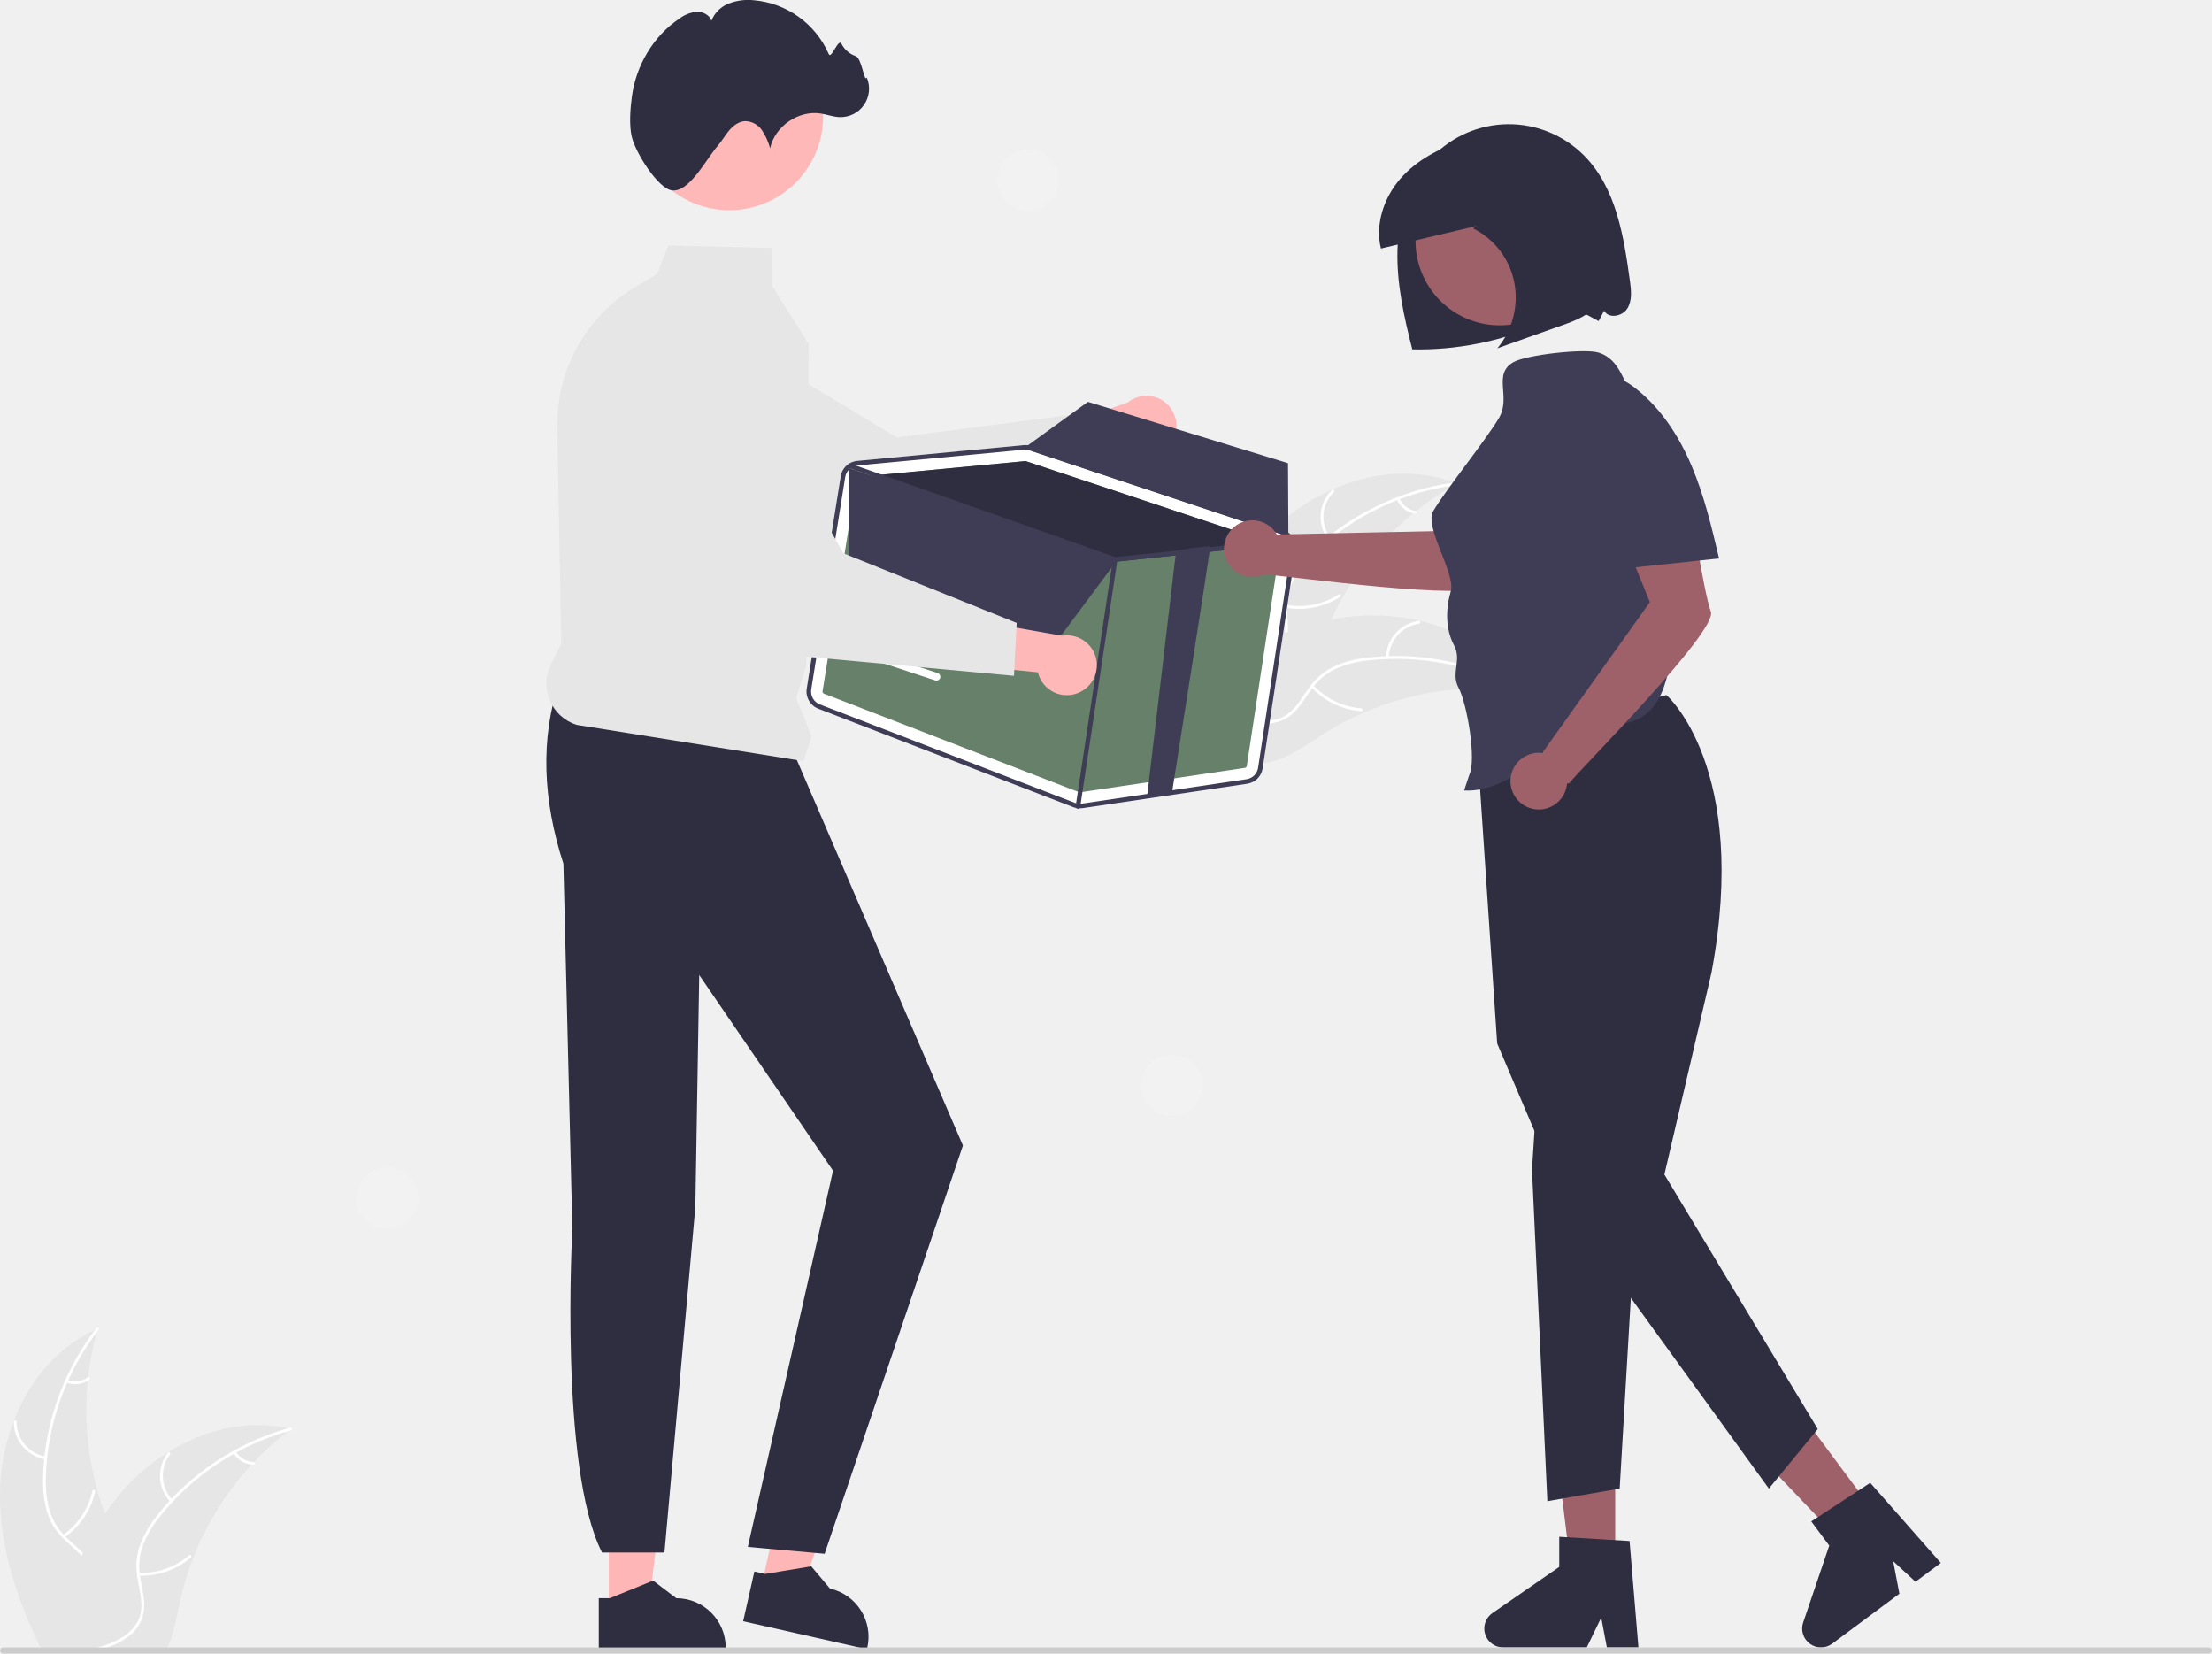
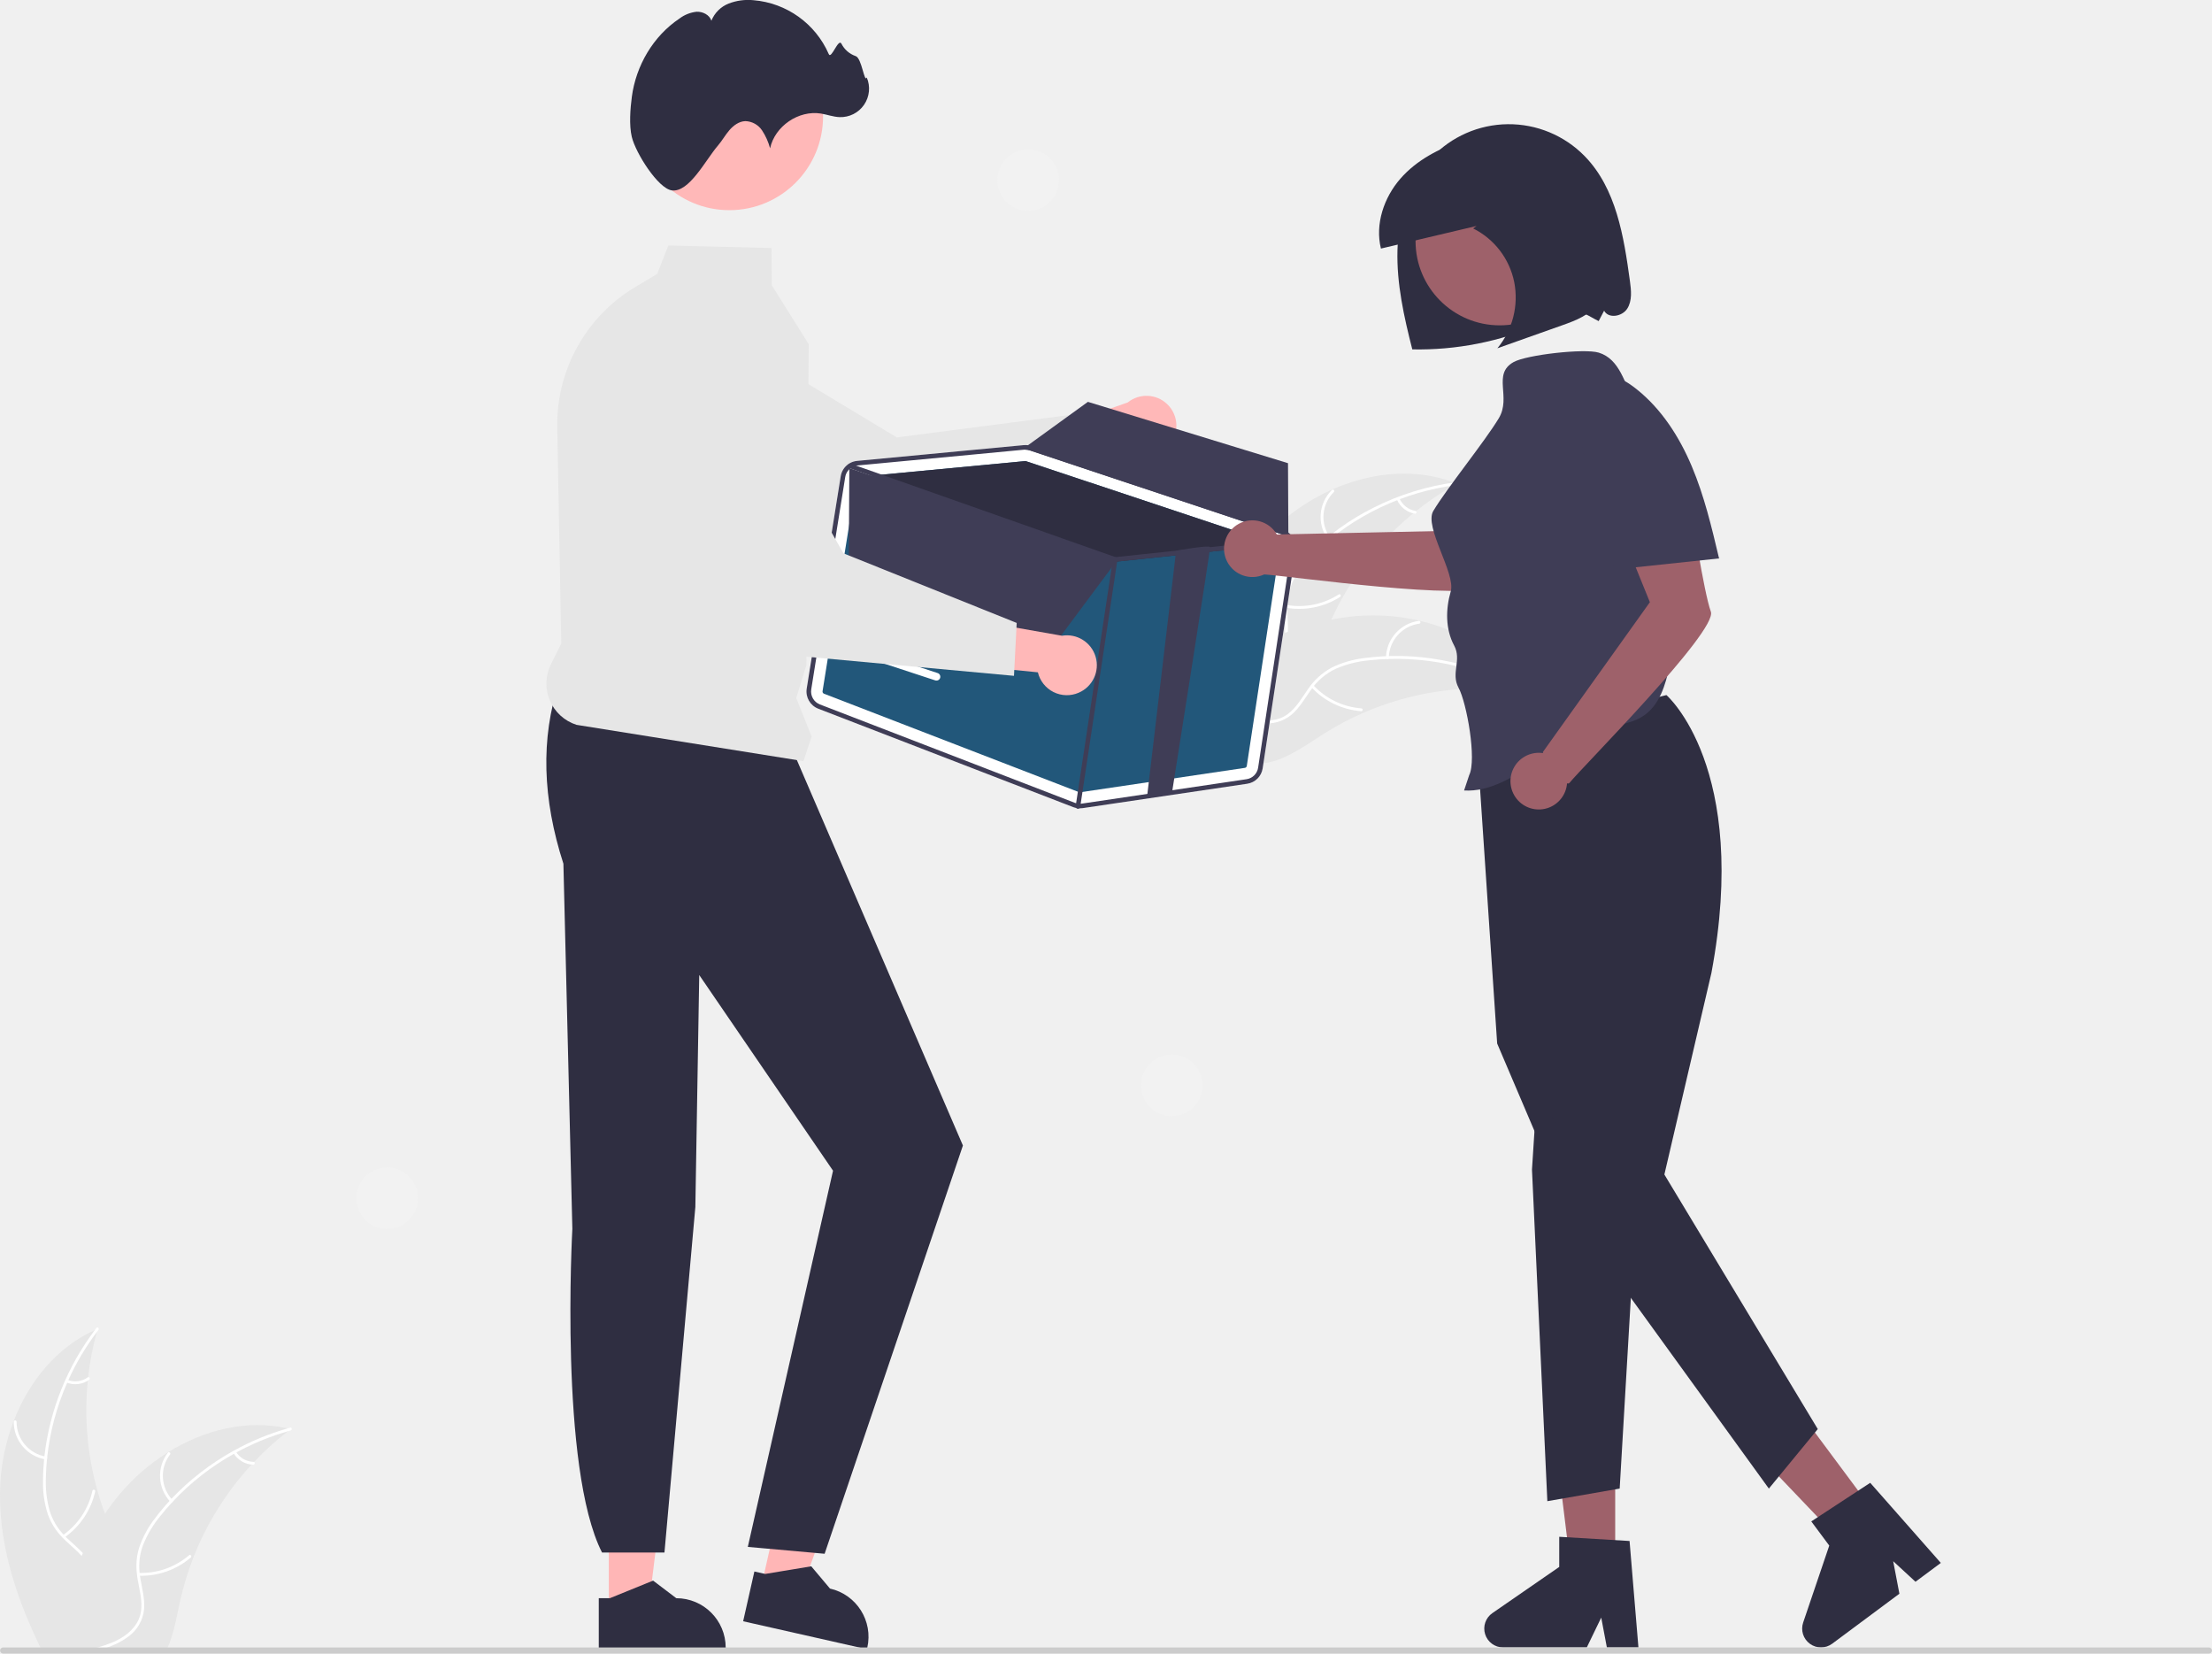
<svg xmlns="http://www.w3.org/2000/svg" data-name="Layer 1" width="862.703" height="644.786" viewBox="0 0 862.703 644.786">
  <polygon points="629.943 612.644 612.777 612.644 604.608 546.435 629.943 546.435 629.943 612.644" fill="#9e616a" />
  <path d="M807.651,769.992H795.341l-2.197-11.622-5.628,11.622H754.867A7.339,7.339,0,0,1,750.697,756.614l26.072-18.007v-11.749l27.424,1.637Z" transform="translate(-168.6484 -127.607)" fill="#2f2e41" />
  <polygon points="731.923 590.981 718.148 601.224 672.085 552.969 692.415 537.851 731.923 590.981" fill="#9e616a" />
  <path d="M925.588,737.048,915.71,744.393l-8.698-8.015,2.419,12.684-26.199,19.482a7.339,7.339,0,0,1-11.33-8.247l10.177-30.007-7.011-9.428,22.983-15.051Z" transform="translate(-168.6484 -127.607)" fill="#2f2e41" />
  <path d="M818.576,398.647s32.569,28.138,17.542,108.352l-18.345,78.597,59.829,99.256-19.077,23.208-77.78-107.433-28.185-66.114L744.652,416.843Z" transform="translate(-168.6484 -127.607)" fill="#2f2e41" />
  <polygon points="599.447 425.746 597.488 456.084 603.483 585.365 631.692 580.452 637.083 488.406 599.447 425.746" fill="#2f2e41" />
  <polygon points="237.445 628.211 252.796 628.21 260.098 569.001 237.443 569.002 237.445 628.211" fill="#ffb6b6" />
  <path d="M402.178,750.806l4.321-0,16.869-6.86,9.041,6.859H432.41A19.266,19.266,0,0,1,451.675,770.07v.626l-49.497.002Z" transform="translate(-168.6484 -127.607)" fill="#2f2e41" />
  <polygon points="296.932 618.538 311.905 621.918 332.071 565.772 309.972 560.782 296.932 618.538" fill="#ffb6b6" />
  <path d="M462.865,740.393l4.215.952,17.966-2.976,7.308,8.682.001 0a19.266,19.266,0,0,1,14.549,23.036l-.138.611L458.484,759.797Z" transform="translate(-168.6484 -127.607)" fill="#2f2e41" />
  <path d="M386.652,393.843c-7.197,21.706-6.436,45.268,1.73,70.556l3.491,142.378S386.671,700.146,403.454,733.002h24.34l12.051-134.751,1.513-90.446,52.182,76.306L460.305,730.799l29.957,2.678,53.934-159.191L477.652,419.843Z" transform="translate(-168.6484 -127.607)" fill="#2f2e41" />
  <path d="M667.346,332.015c18.617-16.777,46.309-25.212,69.537-15.805a115.466,115.466,0,0,0-51.888,59.935c-3.698,9.838-6.786,21.166-15.882,26.433-5.659,3.278-12.7,3.438-19.046,1.856-6.346-1.582-12.162-4.754-17.899-7.894l-1.632-.037C637.864,372.537,648.729,348.791,667.346,332.015Z" transform="translate(-168.6484 -127.607)" fill="#e6e6e6" />
  <path d="M736.753,316.719A98.692,98.692,0,0,0,681.847,342.65a42.5,42.5,0,0,0-8.345,10.377,24.376,24.376,0,0,0-2.818,12.516c.101,4.058.673,8.198-.214,12.21a14.925,14.925,0,0,1-7.425,9.689c-4.546,2.613-9.759,3.437-14.886,4.065-5.692.698-11.615,1.332-16.542,4.525-.597.387-1.162-.562-.566-.948,8.572-5.555,19.42-3.534,28.637-7.241,4.301-1.73,8.107-4.766,9.454-9.357,1.178-4.015.591-8.284.454-12.392a26.011,26.011,0,0,1,2.299-12.34,39.29,39.29,0,0,1,7.916-10.659,95.749,95.749,0,0,1,24.333-17.42A100.443,100.443,0,0,1,736.743,315.615c.703-.091.709,1.015.01,1.105Z" transform="translate(-168.6484 -127.607)" fill="#fff" />
  <path d="M686.447,337.791a14.807,14.807,0,0,1,1.632-19.104c.506-.499,1.305.265.798.764a13.711,13.711,0,0,0-1.482,17.774c.415.577-.536,1.14-.948.566Z" transform="translate(-168.6484 -127.607)" fill="#fff" />
  <path d="M670.362,363.491a28.539,28.539,0,0,0,20.394-4.083c.598-.385,1.164.564.566.948a29.685,29.685,0,0,1-21.23,4.206c-.701-.126-.427-1.197.27-1.071Z" transform="translate(-168.6484 -127.607)" fill="#fff" />
  <path d="M714.447,321.948a8.381,8.381,0,0,0,6.269,4.894c.702.117.427,1.188-.27,1.071a9.392,9.392,0,0,1-6.947-5.399.571.571,0,0,1,.191-.757.555.555,0,0,1,.757.191Z" transform="translate(-168.6484 -127.607)" fill="#fff" />
  <path d="M762.461,397.115c-.44-.061-.881-.122-1.328-.176a110.379,110.379,0,0,0-17.882-.908c-.462.007-.931.021-1.392.041a116.365,116.365,0,0,0-41.75,9.61,113.005,113.005,0,0,0-15.163,8.056c-6.688,4.234-13.602,9.358-21.078,11.085a19.386,19.386,0,0,1-2.362.421l-30.889-26.745c-.04-.096-.086-.185-.126-.282l-1.282-1.011c.239-.176.49-.353.729-.528.138-.102.283-.199.421-.301.094-.066.189-.133.27-.198.031-.022.063-.044.088-.059.081-.065.164-.117.239-.176q2.103-1.49,4.235-2.955c.006-.007.006-.007.019-.008a166.157,166.157,0,0,1,34.601-18.599c.367-.139.739-.285,1.12-.411a107.831,107.831,0,0,1,16.939-4.767,95.329,95.329,0,0,1,9.553-1.334,79.272,79.272,0,0,1,24.723,1.752c16.143,3.743,30.91,12.608,39.656,26.433C762.027,396.406,762.244,396.754,762.461,397.115Z" transform="translate(-168.6484 -127.607)" fill="#e6e6e6" />
  <path d="M762.052,397.446a98.692,98.692,0,0,0-59.452-12.353A42.5,42.5,0,0,0,689.69,388.354a24.376,24.376,0,0,0-9.785,8.297c-2.363,3.301-4.398,6.951-7.522,9.62a14.925,14.925,0,0,1-11.761,3.266c-5.203-.651-9.862-3.132-14.333-5.717-4.965-2.87-10.076-5.93-15.932-6.347-.71-.051-.59-1.149.119-1.098,10.189.726,17.633,8.871,27.225,11.46,4.476,1.208,9.343,1.075,13.182-1.779,3.358-2.496,5.459-6.258,7.823-9.621a26.011,26.011,0,0,1,9.265-8.469,39.29,39.29,0,0,1,12.738-3.745,95.749,95.749,0,0,1,29.917.742,100.443,100.443,0,0,1,32.085,11.596c.616.351-.045,1.237-.657.888Z" transform="translate(-168.6484 -127.607)" fill="#fff" />
  <path d="M709.199,383.983a14.807,14.807,0,0,1,12.805-14.271c.705-.093.883.997.177,1.091a13.711,13.711,0,0,0-11.884,13.299c-.016.711-1.114.588-1.098-.119Z" transform="translate(-168.6484 -127.607)" fill="#fff" />
  <path d="M680.883,394.819a28.539,28.539,0,0,0,18.742,9.018c.709.053.59,1.151-.119,1.098a29.685,29.685,0,0,1-19.483-9.424c-.484-.523.38-1.212.861-.692Z" transform="translate(-168.6484 -127.607)" fill="#fff" />
  <path d="M741.094,388.191a8.381,8.381,0,0,0,2.058,7.682c.49.516-.374,1.205-.861.692a9.392,9.392,0,0,1-2.296-8.493.571.571,0,0,1,.609-.49.555.555,0,0,1,.49.609Z" transform="translate(-168.6484 -127.607)" fill="#fff" />
  <path d="M219.922,754.743c-1.45,5.44-5.26,9.97-9.86,13.27-.75.54-1.52,1.04-2.3,1.51-.24.14-.48.29-.73.42q-.405.24-.81.45h-21.63c-.39-.79-.77-1.59-1.15-2.38-9.27-19.48-15.78-40.5-14.67-61.91a79.254,79.254,0,0,1,5.17-24.25c5.94-15.47,16.78-28.86,31.69-35.6.37-.17.76-.34,1.14-.5-.12.43-.24.85-.36,1.28a110.785,110.785,0,0,0-3.38,17.59c-.06.46-.11.92-.15,1.39a116.054,116.054,0,0,0,3.72,42.69c.01.03.02.07.03.1q1.275,4.605,2.96,9.07c.88,2.35,1.83,4.67,2.87,6.95C216.802,734.393,222.622,744.593,219.922,754.743Z" transform="translate(-168.6484 -127.607)" fill="#e6e6e6" />
  <path d="M207.042,646.203c-.21.28-.42.55-.63.83a98.129,98.129,0,0,0-11.12,18.76c-.16.33-.31.66-.44,1a97.814,97.814,0,0,0-7.82,29.24,1.49,1.49,0,0,0-.02.21c-.25,2.36-.4,4.74-.46,7.12a42.48,42.48,0,0,0,1.43,13.24,23.769,23.769,0,0,0,5.46,9.42c.25.27.5.54.77.8.2.21.42.42.63.62,2.02,1.93,4.23,3.72,6.13,5.79a21.432,21.432,0,0,1,2.35,3,14.904,14.904,0,0,1,1.6,12.1c-1.36,5.06-4.47,9.33-7.65,13.4-1.59,2.04-3.23,4.1-4.65,6.28-.52.78-1,1.57-1.44,2.38h-1.26c.42-.81.88-1.6,1.38-2.38,3.65-5.75,8.84-10.69,11.53-17.02,1.82-4.27,2.37-9.11.07-13.3a17.682,17.682,0,0,0-2.43-3.38c-1.83-2.07-4.02-3.84-6.01-5.71-.5-.47-.99-.95-1.46-1.45a24.964,24.964,0,0,1-5.64-8.9,39.23,39.23,0,0,1-1.94-13.13c0-2.84.15-5.7.43-8.54.03-.36.07-.73.11-1.1a100.767,100.767,0,0,1,19.67-49.23c.2-.28.41-.55.62-.82C206.682,644.873,207.472,645.653,207.042,646.203Z" transform="translate(-168.6484 -127.607)" fill="#fff" />
  <path d="M186.365,696.678a14.807,14.807,0,0,1-12.354-14.663.553.553,0,0,1,1.105-.024,13.711,13.711,0,0,0,11.52,13.616c.701.114.427,1.185-.27,1.071Z" transform="translate(-168.6484 -127.607)" fill="#fff" />
  <path d="M193.164,726.224a28.539,28.539,0,0,0,11.533-17.308c.151-.695,1.222-.424,1.071.27a29.685,29.685,0,0,1-12.038,17.986c-.585.406-1.148-.544-.566-.948Z" transform="translate(-168.6484 -127.607)" fill="#fff" />
  <path d="M194.961,665.676a8.381,8.381,0,0,0,7.893-.972c.579-.414,1.142.538.566.948a9.392,9.392,0,0,1-8.73,1.094.571.571,0,0,1-.4-.671.555.555,0,0,1,.671-.4Z" transform="translate(-168.6484 -127.607)" fill="#fff" />
  <path d="M282.062,684.873c-.35.27-.71.54-1.06.82a110.362,110.362,0,0,0-13.29,12c-.32.33-.64.67-.95,1.01l-.01.01a116.347,116.347,0,0,0-22.66,36.14l-.03.09c-.01.03-.02.05-.03.08a114.443,114.443,0,0,0-5.03,16.42c-1.22,5.46-2.22,11.31-4.13,16.57-.29.81-.61,1.61-.95,2.38h-44.46c.15-.79.31-1.59.47-2.38a160.302,160.302,0,0,1,10.54-33.7c.16-.36.32-.72.5-1.08a108.305,108.305,0,0,1,8.61-15.35.01.01,0,0,1,.01-.01,94.956,94.956,0,0,1,5.8-7.69,79.119,79.119,0,0,1,18.72-16.24c.04-.03.09-.05.13-.08,14.04-8.71,30.68-12.86,46.59-9.27h.01C281.252,684.683,281.652,684.773,282.062,684.873Z" transform="translate(-168.6484 -127.607)" fill="#e6e6e6" />
  <path d="M282.012,685.403c-.34.09-.68.19-1.01.29a98.589,98.589,0,0,0-20.17,8.27c-.32.17-.64.35-.96.53a98.255,98.255,0,0,0-23.79,18.59.035.035,0,0,0-.01.02c-.08.08-.17.17-.24.25-1.6,1.72-3.14,3.51-4.6,5.35a42.769,42.769,0,0,0-6.82,11.43,23.674,23.674,0,0,0-1.31,10.81c.03.37.08.73.13,1.1.04.29.08.58.13.88.66,4.01,1.8,8.03,1.48,12.12a14.909,14.909,0,0,1-6.01,10.63,23.794,23.794,0,0,1-3.68,2.34,36.852,36.852,0,0,1-5.77,2.38h-3.93c.53-.15,1.05-.3,1.58-.45a48.212,48.212,0,0,0,5.53-1.93,26.912,26.912,0,0,0,3-1.48c4.02-2.31,7.37-5.85,8.07-10.58.61-4.14-.57-8.28-1.27-12.33-.12-.7-.23-1.39-.29-2.08a24.439,24.439,0,0,1,.85-10.46,39.062,39.062,0,0,1,6.36-11.66,83.355,83.355,0,0,1,5.48-6.55q.36-.405.75-.81a100.901,100.901,0,0,1,24.21-18.73h.01a99.288,99.288,0,0,1,21.1-8.74h.01c.33-.1.67-.2,1-.29C282.532,684.123,282.692,685.213,282.012,685.403Z" transform="translate(-168.6484 -127.607)" fill="#fff" />
  <path d="M235.116,713.252a14.807,14.807,0,0,1-1.036-19.145c.432-.564,1.329.081.896.646A13.711,13.711,0,0,0,235.977,712.56c.491.514-.372,1.203-.861.692Z" transform="translate(-168.6484 -127.607)" fill="#fff" />
  <path d="M222.755,740.937a28.539,28.539,0,0,0,19.629-6.876c.539-.464,1.231.397.692.861a29.685,29.685,0,0,1-20.441,7.113c-.712-.028-.589-1.126.119-1.098Z" transform="translate(-168.6484 -127.607)" fill="#fff" />
  <path d="M260.644,693.674a8.381,8.381,0,0,0,6.888,3.977c.712.019.588,1.117-.119,1.098a9.392,9.392,0,0,1-7.629-4.382.571.571,0,0,1,.084-.776.555.555,0,0,1,.776.084Z" transform="translate(-168.6484 -127.607)" fill="#fff" />
  <path d="M625.031,300.737a11.599,11.599,0,0,1-17.767.838l-37.8,16.44,3.682-21.102,35.331-12.377a11.662,11.662,0,0,1,16.554,16.201Z" transform="translate(-168.6484 -127.607)" fill="#ffb8b8" />
  <path d="M599.806,307.325l-87.798,39.108-.188-.067-100.067-35.659a32.96,32.96,0,0,1-14.782-42.756h0a32.924,32.924,0,0,1,46.987-14.637l74.469,44.859,72.211-9.359Z" transform="translate(-168.6484 -127.607)" fill="#e6e6e6" />
  <path d="M1031.352,771.203a1.187,1.187,0,0,1-1.19,1.19h-860.29a1.19,1.19,0,0,1,0-2.38h860.29A1.187,1.187,0,0,1,1031.352,771.203Z" transform="translate(-168.6484 -127.607)" fill="#ccc" />
  <path d="M481.992,424.404l-88.506-14.157a16.893,16.893,0,0,1-9.956-23.646l4.014-8.028-1.559-84.347A62.482,62.482,0,0,1,416.322,239.572l8.631-5.161,4.362-11.077,40.22.981.117,14.527,14.404,22.968-0.0.095-.904,125.014-3.97,12.901,6.002,15.006Z" transform="translate(-168.6484 -127.607)" fill="#e6e6e6" />
  <circle cx="284.459" cy="45.41" r="36.544" fill="#ffb8b8" />
  <path d="M415.054,180.984c-1.09-4.592-.59-11.053.026-15.677,1.615-12.121,8.346-23.645,18.573-30.47a13.38,13.38,0,0,1,6.665-2.648c2.419-.101,5.042,1.194,5.785,3.499a11.993,11.993,0,0,1,6.766-6.709,21.136,21.136,0,0,1,9.631-1.297,35.197,35.197,0,0,1,29.363,20.989c.976,2.319,3.702-6.246,4.939-4.055a9.741,9.741,0,0,0,5.524,4.853c2.423.676,3.408,10.66,4.361,8.332a11.098,11.098,0,0,1-10.611,15.475c-2.466-.092-4.825-.999-7.262-1.39-8.715-1.396-17.96,4.923-19.823,13.551a23.987,23.987,0,0,0-3.156-7.021,8.119,8.119,0,0,0-6.513-3.579c-2.48.093-4.659,1.714-6.268,3.603s-2.817,4.093-4.438,5.972c-4.755,5.513-11.187,18.37-17.965,17.432C425.303,201.103,416.542,187.253,415.054,180.984Z" transform="translate(-168.6484 -127.607)" fill="#2f2e41" />
  <path d="M674.012,342.148a7.133,7.133,0,0,0-4.807-7.854l-98.413-32.777a7.132,7.132,0,0,0-2.933-.337l-24.667,2.333-14.154,1.343-26.119,2.468a7.155,7.155,0,0,0-6.384,5.99l-13.261,82.838a7.186,7.186,0,0,0,4.484,7.796l99.44,38.384a6.947,6.947,0,0,0,1.446.388,7.136,7.136,0,0,0,2.176.016l64.255-9.523a7.121,7.121,0,0,0,6.023-5.999Z" transform="translate(-168.6484 -127.607)" fill="#fff" />
-   <path d="M490.013,398.11l99.44,38.382a.897.897,0,0,0,.457.054l64.247-9.522a.883.883,0,0,0,.755-.752l12.92-85.067a.905.905,0,0,0-.599-.982l-.662-.224-97.758-32.546a.678.678,0,0,0-.137-.033.887.887,0,0,0-.23-.012l-60.164,5.693-4.774.448a.903.903,0,0,0-.795.748l-13.259,82.834A.897.897,0,0,0,490.013,398.11Z" transform="translate(-168.6484 -127.607)" fill="#66806a" />
+   <path d="M490.013,398.11l99.44,38.382a.897.897,0,0,0,.457.054l64.247-9.522a.883.883,0,0,0,.755-.752l12.92-85.067a.905.905,0,0,0-.599-.982l-.662-.224-97.758-32.546a.678.678,0,0,0-.137-.033.887.887,0,0,0-.23-.012l-60.164,5.693-4.774.448a.903.903,0,0,0-.795.748l-13.259,82.834A.897.897,0,0,0,490.013,398.11Z" transform="translate(-168.6484 -127.607)" fill="#22577a" />
  <path d="M508.282,313.102l60.164-5.693a.887.887,0,0,1,.23.012.678.678,0,0,1,.137.033l97.758,32.546-25.787,2.73-9.65,1.017-27.46,2.901a1.939,1.939,0,0,1-.241-.003c-.049-.015-.098-.029-.156-.045Z" transform="translate(-168.6484 -127.607)" fill="#2f2e41" />
  <path d="M487.758,403.952l99.44,38.382a6.722,6.722,0,0,0,1.45.38,7.224,7.224,0,0,0,2.177.027l64.247-9.522a7.135,7.135,0,0,0,6.028-6.004l12.91-85.068a7.19,7.19,0,0,0-.418-3.717c-.065-.157-.131-.314-.207-.462a6.99,6.99,0,0,0-2.264-2.698,7.138,7.138,0,0,0-1.916-.977l-.117-.041-98.292-32.738a8.955,8.955,0,0,0-1.227-.298,7.086,7.086,0,0,0-1.715-.033l-24.663,2.325-14.153,1.35L502.917,307.326a7.092,7.092,0,0,0-3.019.997,1.329,1.329,0,0,0-.202.121,1.192,1.192,0,0,0-.13.098,7.148,7.148,0,0,0-3.027,4.764l-13.27,82.843A7.194,7.194,0,0,0,487.758,403.952Zm10.542-90.357a5.3,5.3,0,0,1,1.27-2.671,4.651,4.651,0,0,1,.676-.659,5.317,5.317,0,0,1,2.324-1.084,4.059,4.059,0,0,1,.509-.072l43.985-4.155,20.965-1.995c.142-.017.273-.014.404-.022a5.007,5.007,0,0,1,.948.07,4.145,4.145,0,0,1,.845.201l98.408,32.779c.078.028.146.054.223.082a5.218,5.218,0,0,1,2.273,1.654,5.259,5.259,0,0,1,1.121,4.145l-12.921,85.077a5.349,5.349,0,0,1-4.509,4.502l-64.257,9.521a5.413,5.413,0,0,1-2.723-.31l-99.441-38.372a5.402,5.402,0,0,1-3.359-5.846Z" transform="translate(-168.6484 -127.607)" fill="#3f3d56" />
  <path d="M499.352,308.994a.877.877,0,0,1,.268-.386,1.051,1.051,0,0,1,.129-.088c.042-.016.084-.042.126-.058a.873.873,0,0,1,.624-.011l2.07.73,101.116,35.669,23.665-2.5,13.243-1.397,28.029-2.967,2.506-.263.487-.054a.904.904,0,0,1,.952.654.739.739,0,0,1,.026.143.893.893,0,0,1-.55.922.988.988,0,0,1-.248.067l-3.409.357-27.603,2.918-9.65,1.017-27.46,2.901a1.939,1.939,0,0,1-.241-.003c-.049-.015-.098-.029-.156-.045L500.245,310.265l-.35-.124a.67.67,0,0,1-.219-.121A.91.91,0,0,1,499.352,308.994Z" transform="translate(-168.6484 -127.607)" fill="#3f3d56" />
  <path d="M588.919,442.975a.894.894,0,0,1-.743-1.016l14.517-96.334a.894.894,0,0,1,1.017-.751l.008.001a.894.894,0,0,1,.743,1.016l-14.517,96.334a.894.894,0,0,1-1.017.751Z" transform="translate(-168.6484 -127.607)" fill="#3f3d56" />
  <path d="M625.716,436.863l-9.655,1.019,11.293-95.535s12.895-2.335,13.24-1.398C640.806,341.508,625.808,436.251,625.716,436.863Z" transform="translate(-168.6484 -127.607)" fill="#3f3d56" />
  <polygon points="331.25 182.533 330.99 226.1 408.116 255.488 435.813 218.284 331.25 182.533" fill="#3f3d56" />
  <path d="M671.131,337.725a5.301,5.301,0,0,0-2.497-1.737l-98.406-32.778a5.106,5.106,0,0,0-.848-.207,5.009,5.009,0,0,0-.951-.071l.16-.997.985-.713,23.368-16.919,78.041,23.917.135,27.052Z" transform="translate(-168.6484 -127.607)" fill="#3f3d56" />
  <path d="M503.829,380.08a1.513,1.513,0,0,1,.326.068l30.194,9.917a1.5,1.5,0,0,1-.936,2.851l-30.194-9.917a1.5,1.5,0,0,1,.61-2.919Z" transform="translate(-168.6484 -127.607)" fill="#fff" />
  <circle cx="457.003" cy="423.236" r="12" fill="#f2f2f2" />
  <circle cx="151.003" cy="467.236" r="12" fill="#f2f2f2" />
  <circle cx="401.003" cy="70.236" r="12" fill="#f2f2f2" />
  <path d="M589.34,397.729A11.599,11.599,0,0,1,573.433,389.771L532.421,385.628l13.53-16.606,36.871,6.481a11.662,11.662,0,0,1,6.518,22.226Z" transform="translate(-168.6484 -127.607)" fill="#ffb8b8" />
  <path d="M564.115,391.141l-95.708-8.818-.131-.151L398.425,302.135a32.96,32.96,0,0,1,8.013-44.523h0a32.924,32.924,0,0,1,48.144,10.209l43.022,75.544,67.565,27.147Z" transform="translate(-168.6484 -127.607)" fill="#e6e6e6" />
  <path d="M804.339,237.224c-2.377-17.434-5.358-36.152-17.654-48.737a41.35,41.35,0,0,0-59.744.618c-8.951,9.549-12.904,22.957-13.265,36.04s2.552,26.021,5.784,38.703a119.29,119.29,0,0,0,49.786-9.799c3.926-1.704,7.789-3.631,11.937-4.686,4.148-1.056,7.105,1.601,10.963,3.453l2.118-4.055c1.734,3.227,7.102,2.27,9.05-.832C805.26,244.826,804.834,240.853,804.339,237.224Z" transform="translate(-168.6484 -127.607)" fill="#2f2e41" />
  <path d="M736.532,334.532l-69.876,1.494a11.055,11.055,0,1,0-4.94,15.574c9.268.527,81.772,10.817,86.097,4.185,4.39-6.731,27.824-30.486,27.824-30.486l-18.013-25.644Z" transform="translate(-168.6484 -127.607)" fill="#9e616a" />
  <circle cx="584.911" cy="94.035" r="32.83" fill="#9e616a" />
-   <path d="M599.361,299.184" transform="translate(-168.6484 -127.607)" fill="#66806a" />
+   <path d="M599.361,299.184" transform="translate(-168.6484 -127.607)" fill="#22577a" />
  <path d="M806.142,284.811c-3.869-7.7-5.749-17.212-13.997-19.708-5.57-1.686-28.097.84-33.173,3.686-8.444,4.733-.792,13.602-5.773,21.902-5.415,9.023-20.132,27.13-25.547,36.152-3.723,6.203,8.817,24.409,6.804,31.358-2.013,6.948-2.11,14.747,1.32,21.117,3.069,5.701-1.371,10.745,1.715,16.437,3.21,5.92,7.148,28.053,4.161,34.088l-2,6c19.847,1.166,36.535-22.544,56.258-25.042,4.899-.62,9.986-1.431,14.023-4.274,5.946-4.189,8.297-11.789,9.766-18.913A159.326,159.326,0,0,0,806.142,284.811Z" transform="translate(-168.6484 -127.607)" fill="#3f3d56" />
  <path d="M835.898,366.112c-2.764-7.546-7.769-40.537-7.769-40.537l-31.324-.918,15.314,37.772-41.79,58.503s.077.129.218.358a11.052,11.052,0,1,0,9.27,11.745.763.763,0,0,0,.958-.164C785.425,427.035,838.662,373.658,835.898,366.112Z" transform="translate(-168.6484 -127.607)" fill="#9e616a" />
  <path d="M839.083,345.277c-2.875-12.135-5.772-24.335-10.619-35.826s-11.787-22.343-21.547-30.105c-3.12-2.482-6.609-4.672-10.521-5.444-3.911-.772-8.32.092-11.067,2.981-4.396,4.624-3.073,12.045-1.461,18.218Q791,322.402,798.131,349.703q20.594-2.183,41.188-4.366Z" transform="translate(-168.6484 -127.607)" fill="#3f3d56" />
  <path d="M793.787,226.196c-1.209-7.942-2.472-15.95-5.312-23.429-2.84-7.478-7.419-14.482-13.986-18.719-10.399-6.707-23.862-5.414-35.521-1.555-9.016,2.984-17.818,7.519-24.176,14.809-6.358,7.291-9.93,17.694-7.564,27.227q18.655-4.407,37.309-8.815l-1.361.962a30.038,30.038,0,0,1,16.031,20.893,31.122,31.122,0,0,1-6.566,25.848q12.722-4.513,25.445-9.026c5.235-1.857,10.838-3.997,13.943-8.76C795.627,240.107,794.791,232.787,793.787,226.196Z" transform="translate(-168.6484 -127.607)" fill="#2f2e41" />
</svg>
